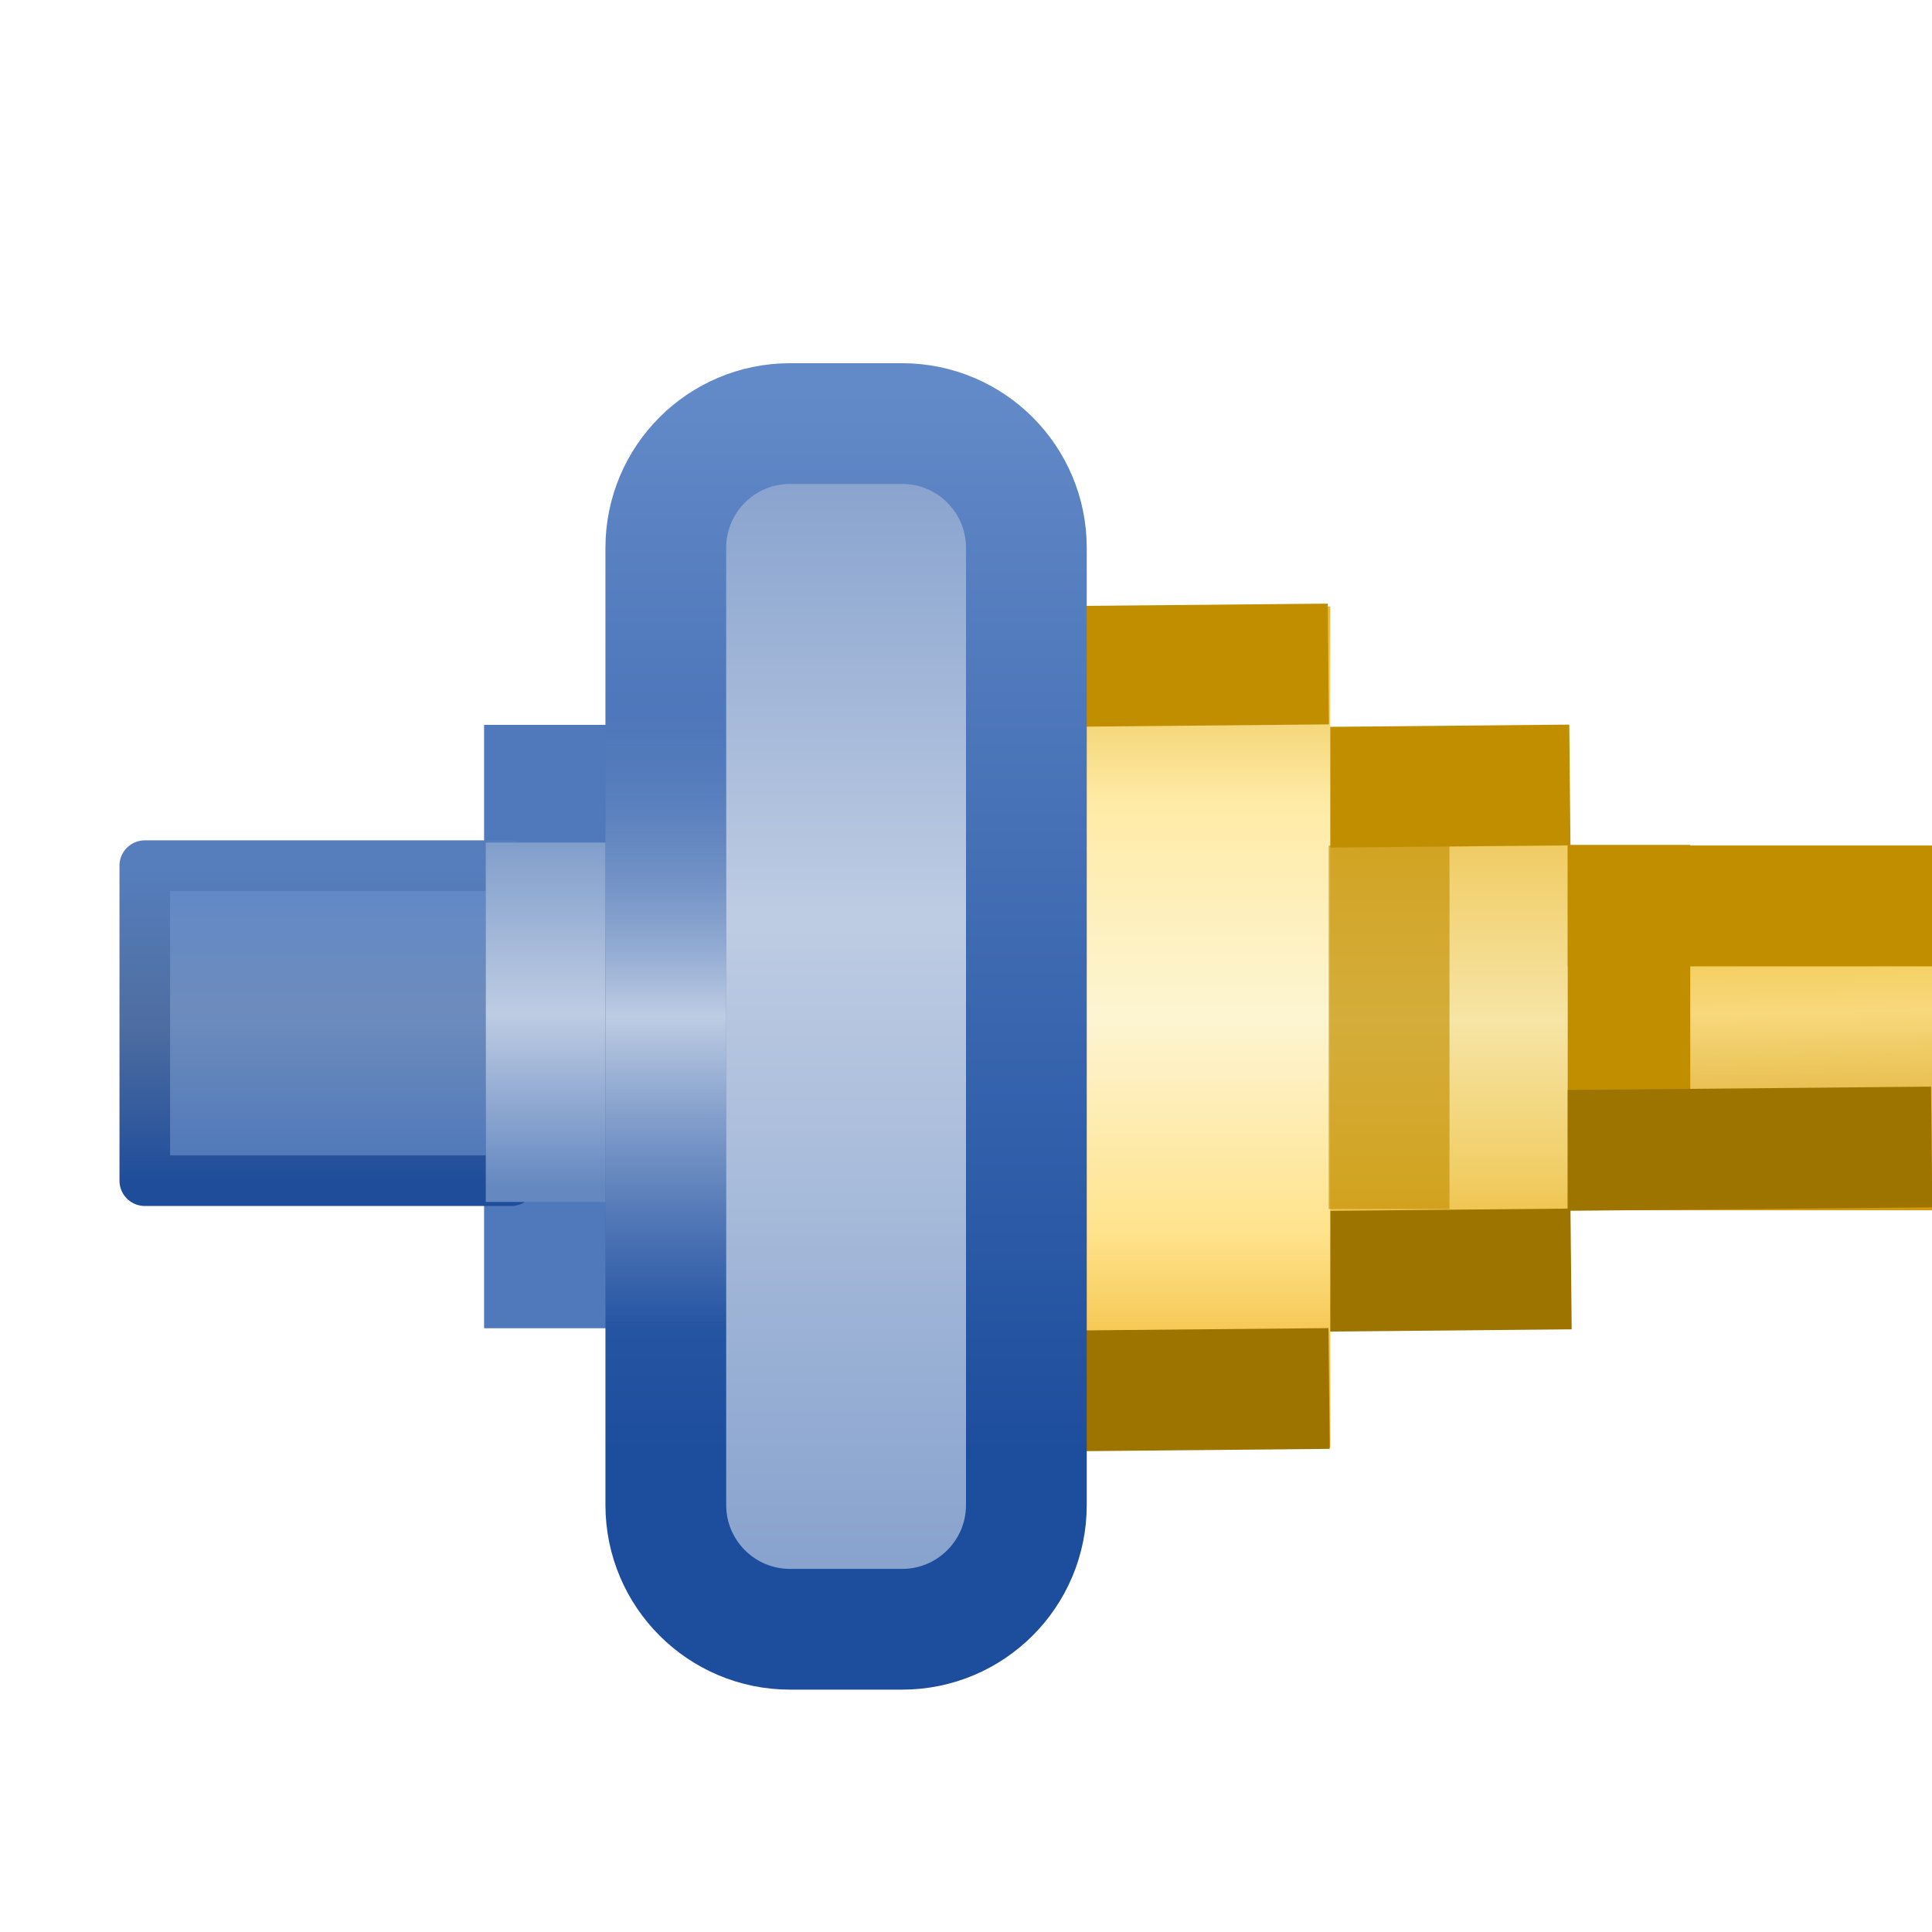
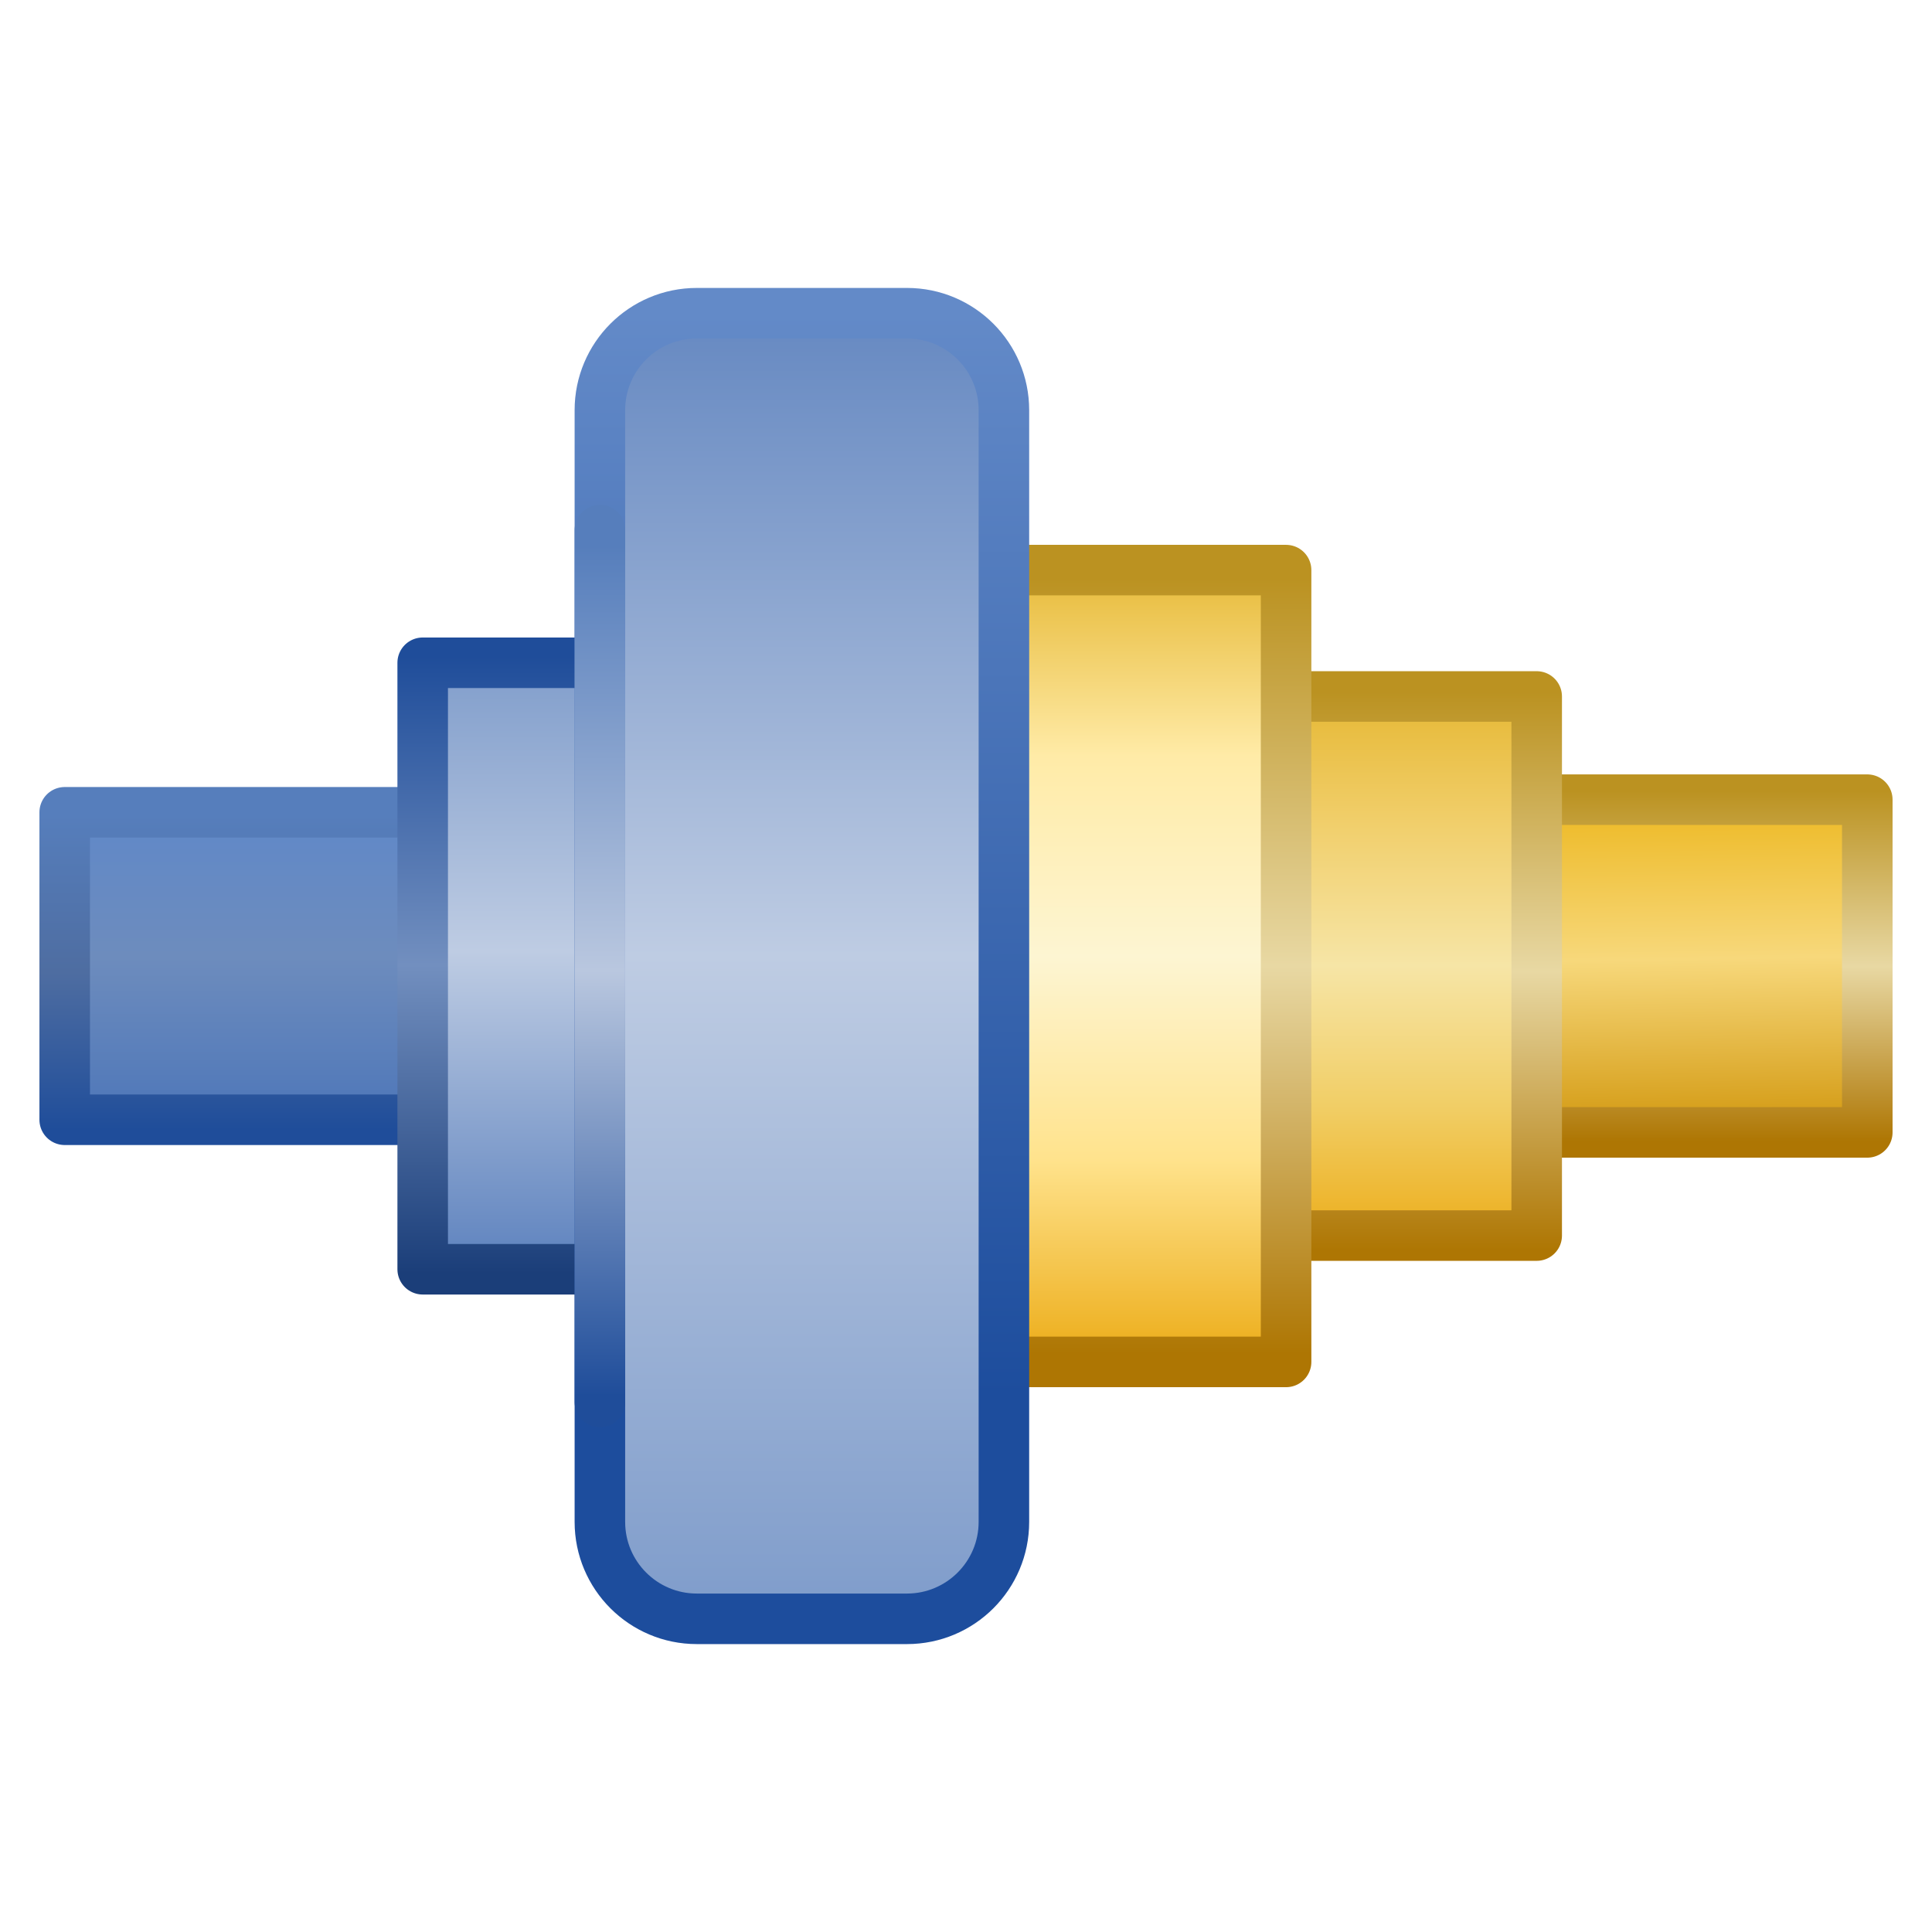
<svg xmlns="http://www.w3.org/2000/svg" xmlns:xlink="http://www.w3.org/1999/xlink" width="16" height="16" id="svg2" version="1.1">
  <defs id="defs4">
-     <linearGradient id="linearGradient4284">
-       <stop id="stop4286" offset="0" style="stop-color:#6588c1;stop-opacity:0" />
-       <stop style="stop-color:#becce3;stop-opacity:1" offset="0.5" id="stop4288" />
-       <stop id="stop4290" offset="1" style="stop-color:#809dcb;stop-opacity:0" />
-     </linearGradient>
-     <linearGradient xlink:href="#linearGradient10448-9-7-0-5" id="linearGradient10770-6" gradientUnits="userSpaceOnUse" gradientTransform="matrix(0.289844,0,0,0.3243228,-81.60815,874.9195)" x1="324.16" y1="529.301" x2="323.983" y2="518.282" />
+     <linearGradient xlink:href="#linearGradient10448-9-7-0-5" id="linearGradient10770-6" gradientUnits="userSpaceOnUse" gradientTransform="translate(7.875,2.6171875e-6)" x1="324.16" y1="529.301" x2="323.983" y2="518.282" />
    <linearGradient id="linearGradient10448-9-7-0-5">
      <stop style="stop-color:#cf9307;stop-opacity:1" offset="0" id="stop10450-3-5-6-7" />
      <stop id="stop10456-4-1-5-3" offset="0.5" style="stop-color:#f7d87b;stop-opacity:1" />
      <stop style="stop-color:#ebb313;stop-opacity:1" offset="1" id="stop10452-22-7-8-4" />
    </linearGradient>
+     <linearGradient xlink:href="#linearGradient10440-1-0-0-3" id="linearGradient10772-9" gradientUnits="userSpaceOnUse" gradientTransform="translate(7.875,2.6171875e-6)" x1="334.375" y1="529.065" x2="334.375" y2="518.674" />
    <linearGradient id="linearGradient10440-1-0-0-3">
      <stop style="stop-color:#ae7603;stop-opacity:1;" offset="0" id="stop10442-43-2-0-9" />
      <stop id="stop10521-1-2-5-3" offset="0.5" style="stop-color:#e8d8a3;stop-opacity:1" />
      <stop style="stop-color:#bb9221;stop-opacity:1" offset="1" id="stop10444-3-4-0-4" />
    </linearGradient>
-     <linearGradient xlink:href="#linearGradient10748-8" id="linearGradient10774-5" gradientUnits="userSpaceOnUse" gradientTransform="matrix(0.2964796,0,0,0.3039015,-83.81694,885.6131)" x1="324.16" y1="532.156" x2="324.16" y2="515.539" />
+     <linearGradient xlink:href="#linearGradient10748-8" id="linearGradient10774-5" gradientUnits="userSpaceOnUse" gradientTransform="translate(7.4375,2.6171875e-6)" x1="324.16" y1="532.156" x2="324.16" y2="515.539" />
    <linearGradient id="linearGradient10748-8">
      <stop id="stop10750-5" offset="0" style="stop-color:#ecac18;stop-opacity:1" />
      <stop style="stop-color:#f1ce66;stop-opacity:1" offset="0.25" id="stop10752-8" />
      <stop style="stop-color:#f6e5a6;stop-opacity:1" offset="0.5" id="stop10754-8" />
      <stop id="stop10756-4" offset="0.75" style="stop-color:#f1cf6c;stop-opacity:1" />
      <stop id="stop10758-7" offset="1" style="stop-color:#e5b630;stop-opacity:1" />
    </linearGradient>
+     <linearGradient xlink:href="#linearGradient10440-1-3-4" id="linearGradient10776-2" gradientUnits="userSpaceOnUse" gradientTransform="translate(7.4375,2.6171875e-6)" x1="334.375" y1="532.302" x2="334.375" y2="515.736" />
    <linearGradient id="linearGradient10440-1-3-4">
      <stop style="stop-color:#ae7603;stop-opacity:1;" offset="0" id="stop10442-43-0-5" />
      <stop id="stop10521-1-4-7" offset="0.5" style="stop-color:#e8d8a3;stop-opacity:1" />
      <stop style="stop-color:#bb9221;stop-opacity:1" offset="1" id="stop10444-3-2-0" />
    </linearGradient>
-     <linearGradient xlink:href="#linearGradient10448-90" id="linearGradient10778-6" gradientUnits="userSpaceOnUse" x1="324.16" y1="535.529" x2="324.16" y2="511.665" gradientTransform="matrix(0.300396,0,0,0.2963202,-87.12885,889.6357)" />
+     <linearGradient xlink:href="#linearGradient10448-90" id="linearGradient10778-6" gradientUnits="userSpaceOnUse" x1="324.16" y1="535.529" x2="324.16" y2="511.665" />
    <linearGradient id="linearGradient10448-90">
      <stop style="stop-color:#ecac18;stop-opacity:1" offset="0" id="stop10450-0" />
      <stop id="stop10458-2" offset="0.25" style="stop-color:#ffe38d;stop-opacity:1" />
      <stop id="stop10456-96" offset="0.5" style="stop-color:#fdf5d2;stop-opacity:1" />
      <stop style="stop-color:#ffeba7;stop-opacity:1" offset="0.75" id="stop10460-3" />
      <stop style="stop-color:#e5b630;stop-opacity:1" offset="1" id="stop10452-1" />
    </linearGradient>
+     <linearGradient xlink:href="#linearGradient10440-18" id="linearGradient10780-5" gradientUnits="userSpaceOnUse" x1="334.375" y1="535.362" x2="334.375" y2="512.362" />
    <linearGradient id="linearGradient10440-18">
      <stop style="stop-color:#ae7603;stop-opacity:1;" offset="0" id="stop10442-8" />
      <stop id="stop10521-7" offset="0.5" style="stop-color:#e8d8a3;stop-opacity:1" />
      <stop style="stop-color:#bb9221;stop-opacity:1" offset="1" id="stop10444-0" />
    </linearGradient>
-     <linearGradient xlink:href="#linearGradient10414-9" id="linearGradient10782-3" gradientUnits="userSpaceOnUse" x1="298.343" y1="528.105" x2="298.343" y2="519.089" gradientTransform="matrix(0.279033,0,0,0.279033,-80.3835,898.6293)" />
+     <linearGradient xlink:href="#linearGradient10414-9" id="linearGradient10782-3" gradientUnits="userSpaceOnUse" x1="298.343" y1="528.105" x2="298.343" y2="519.089" />
    <linearGradient id="linearGradient10414-9">
      <stop style="stop-color:#5078b9;stop-opacity:1;" offset="0" id="stop10416-3" />
      <stop id="stop10422-8" offset="0.5" style="stop-color:#6d8cbd;stop-opacity:1" />
      <stop style="stop-color:#5f88c9;stop-opacity:1" offset="1" id="stop10418-4" />
    </linearGradient>
-     <linearGradient xlink:href="#linearGradient10432-3" id="linearGradient10784-2" gradientUnits="userSpaceOnUse" x1="289.812" y1="528.738" x2="289.812" y2="519.362" gradientTransform="matrix(0.279033,0,0,0.279033,-80.3835,898.6293)" />
+     <linearGradient xlink:href="#linearGradient10432-3" id="linearGradient10784-2" gradientUnits="userSpaceOnUse" x1="289.812" y1="528.738" x2="289.812" y2="519.362" />
    <linearGradient id="linearGradient10432-3">
      <stop id="stop10434-4" offset="0" style="stop-color:#1f4d9a;stop-opacity:1" />
      <stop style="stop-color:#4e6da1;stop-opacity:1" offset="0.5" id="stop10436-2" />
      <stop id="stop10438-9" offset="1" style="stop-color:#567ebc;stop-opacity:1" />
    </linearGradient>
-     <linearGradient xlink:href="#linearGradient10157-6" id="linearGradient10786-1" gradientUnits="userSpaceOnUse" x1="306.051" y1="532.082" x2="306.051" y2="514.758" gradientTransform="matrix(0.2899554,0,0,0.1653178,-83.83359,958.2239)" />
+     <linearGradient xlink:href="#linearGradient10157-6" id="linearGradient10786-1" gradientUnits="userSpaceOnUse" x1="306.051" y1="532.082" x2="306.051" y2="514.758" />
    <linearGradient id="linearGradient10157-6">
      <stop style="stop-color:#6588c1;stop-opacity:1" offset="0" id="stop10159-5" />
      <stop id="stop10165-9" offset="0.5" style="stop-color:#becce3;stop-opacity:1" />
      <stop style="stop-color:#809dcb;stop-opacity:1" offset="1" id="stop10161-55" />
    </linearGradient>
+     <linearGradient xlink:href="#linearGradient10396-5" id="linearGradient10788-7" gradientUnits="userSpaceOnUse" x1="302.312" y1="532.987" x2="302.312" y2="514.675" />
    <linearGradient id="linearGradient10396-5">
      <stop style="stop-color:#1b3e79;stop-opacity:1;" offset="0" id="stop10398-7" />
      <stop id="stop10404-9" offset="0.5" style="stop-color:#728fbf;stop-opacity:1" />
      <stop style="stop-color:#1f4d9a;stop-opacity:1" offset="1" id="stop10400-9" />
    </linearGradient>
-     <linearGradient xlink:href="#linearGradient10157-2-5" id="linearGradient10790-8" gradientUnits="userSpaceOnUse" gradientTransform="matrix(0.2792979,0,0,0.274553,-80.46675,901.0646)" x1="305" y1="498.245" x2="305" y2="542.739" />
+     <linearGradient xlink:href="#linearGradient10157-2-5" id="linearGradient10790-8" gradientUnits="userSpaceOnUse" gradientTransform="translate(0,2.6171875e-6)" x1="305" y1="504.362" x2="305" y2="542.739" />
    <linearGradient id="linearGradient10157-2-5">
      <stop style="stop-color:#6588c1;stop-opacity:1" offset="0" id="stop10159-8-3" />
      <stop id="stop10165-3-9" offset="0.5" style="stop-color:#becce3;stop-opacity:1" />
      <stop style="stop-color:#809dcb;stop-opacity:1" offset="1" id="stop10161-5-0" />
    </linearGradient>
-     <linearGradient xlink:href="#linearGradient10149-39-0" id="linearGradient10792-6" gradientUnits="userSpaceOnUse" gradientTransform="matrix(0.2792979,0,0,0.274553,-80.46675,901.0646)" x1="322.875" y1="536.612" x2="322.875" y2="504.448" />
+     <linearGradient xlink:href="#linearGradient10149-39-0" id="linearGradient10792-6" gradientUnits="userSpaceOnUse" gradientTransform="translate(0,2.6171875e-6)" x1="322.875" y1="536.612" x2="322.875" y2="504.448" />
    <linearGradient id="linearGradient10149-39-0">
      <stop style="stop-color:#1d4d9d;stop-opacity:1" offset="0" id="stop10151-3-0" />
      <stop style="stop-color:#638ac8;stop-opacity:1" offset="1" id="stop10153-72-3" />
    </linearGradient>
    <linearGradient id="linearGradient10149-6-5-4">
      <stop style="stop-color:#1f4d9a;stop-opacity:1" offset="0" id="stop10151-5-7-2" />
      <stop id="stop10394-3" offset="0.5" style="stop-color:#b9c7df;stop-opacity:1" />
      <stop style="stop-color:#567ebc;stop-opacity:1" offset="1" id="stop10153-8-1-2" />
    </linearGradient>
-     <linearGradient xlink:href="#linearGradient4284" id="linearGradient10790-8-2" gradientUnits="userSpaceOnUse" gradientTransform="matrix(0.09367554,0,0,0.1648751,-23.82373,957.457)" x1="305" y1="513.878" x2="305" y2="545.352" />
+     <linearGradient y2="511.385" x2="322.875" y1="536.612" x1="322.875" gradientTransform="translate(0.8838835,2.6171875e-6)" gradientUnits="userSpaceOnUse" id="linearGradient5349" xlink:href="#linearGradient10149-6-5-4" />
  </defs>
  <g id="layer1" style="display:inline" transform="translate(0,-1036.362)">
-     <rect style="fill:url(#linearGradient10770-6);fill-opacity:1;stroke:none;stroke-width:1.5;stroke-linecap:round;stroke-linejoin:round;stroke-miterlimit:4;stroke-dasharray:none;stroke-dashoffset:0;stroke-opacity:1" id="rect10007-0-74-2-7-6" width="5.865" height="3.021" x="10.137" y="1043.364" rx="0" ry="0" />
-     <path style="color:#000000;font-style:normal;font-variant:normal;font-weight:normal;font-stretch:normal;font-size:medium;line-height:normal;font-family:sans-serif;text-indent:0;text-align:start;text-decoration:none;text-decoration-line:none;text-decoration-style:solid;text-decoration-color:#000000;letter-spacing:normal;word-spacing:normal;text-transform:none;direction:ltr;block-progression:tb;writing-mode:lr-tb;baseline-shift:baseline;text-anchor:start;white-space:normal;clip-rule:nonzero;display:inline;overflow:visible;visibility:visible;opacity:1;isolation:auto;mix-blend-mode:normal;color-interpolation:sRGB;color-interpolation-filters:linearRGB;solid-color:#000000;solid-opacity:1;fill:#c18e00;fill-opacity:1;fill-rule:evenodd;stroke:none;stroke-width:1px;stroke-linecap:butt;stroke-linejoin:miter;stroke-miterlimit:4;stroke-dasharray:none;stroke-dashoffset:0;stroke-opacity:1;color-rendering:auto;image-rendering:auto;shape-rendering:auto;text-rendering:auto;enable-background:accumulate" d="m 12.648,1043.365 0,1 3.352,0 0,-1 -3.352,0 z" id="path4313-8-8" />
-     <path style="color:#000000;font-style:normal;font-variant:normal;font-weight:normal;font-stretch:normal;font-size:medium;line-height:normal;font-family:sans-serif;text-indent:0;text-align:start;text-decoration:none;text-decoration-line:none;text-decoration-style:solid;text-decoration-color:#000000;letter-spacing:normal;word-spacing:normal;text-transform:none;direction:ltr;block-progression:tb;writing-mode:lr-tb;baseline-shift:baseline;text-anchor:start;white-space:normal;clip-rule:nonzero;display:inline;overflow:visible;visibility:visible;opacity:1;isolation:auto;mix-blend-mode:normal;color-interpolation:sRGB;color-interpolation-filters:linearRGB;solid-color:#000000;solid-opacity:1;fill:#c18e00;fill-opacity:1;fill-rule:evenodd;stroke:none;stroke-width:0.949px;stroke-linecap:butt;stroke-linejoin:miter;stroke-miterlimit:4;stroke-dasharray:none;stroke-dashoffset:0;stroke-opacity:1;color-rendering:auto;image-rendering:auto;shape-rendering:auto;text-rendering:auto;enable-background:accumulate" d="m 12.982,1043.359 0,3.019 1.016,0 0,-3.019 z" id="path4313-8-8-7" />
-     <path style="color:#000000;font-style:normal;font-variant:normal;font-weight:normal;font-stretch:normal;font-size:medium;line-height:normal;font-family:sans-serif;text-indent:0;text-align:start;text-decoration:none;text-decoration-line:none;text-decoration-style:solid;text-decoration-color:#000000;letter-spacing:normal;word-spacing:normal;text-transform:none;direction:ltr;block-progression:tb;writing-mode:lr-tb;baseline-shift:baseline;text-anchor:start;white-space:normal;clip-rule:nonzero;display:inline;overflow:visible;visibility:visible;opacity:1;isolation:auto;mix-blend-mode:normal;color-interpolation:sRGB;color-interpolation-filters:linearRGB;solid-color:#000000;solid-opacity:1;fill:#9e7400;fill-opacity:1;fill-rule:evenodd;stroke:none;stroke-width:1px;stroke-linecap:butt;stroke-linejoin:miter;stroke-miterlimit:4;stroke-dasharray:none;stroke-dashoffset:0;stroke-opacity:1;color-rendering:auto;image-rendering:auto;shape-rendering:auto;text-rendering:auto;enable-background:accumulate" d="m 15.992,1045.361 -3.359,0.031 0.01,1 3.359,-0.031 -0.01,-1 z" id="path4313-5-1-8" />
-     <rect style="fill:url(#linearGradient10774-5);fill-opacity:1;stroke:none;stroke-width:1.5;stroke-linecap:round;stroke-linejoin:round;stroke-miterlimit:4;stroke-dasharray:none;stroke-dashoffset:0;stroke-opacity:1" id="rect10007-0-74-2-7" width="3.186" height="4.965" x="9.796" y="1042.384" rx="0" ry="0" />
-     <path style="color:#000000;font-style:normal;font-variant:normal;font-weight:normal;font-stretch:normal;font-size:medium;line-height:normal;font-family:sans-serif;text-indent:0;text-align:start;text-decoration:none;text-decoration-line:none;text-decoration-style:solid;text-decoration-color:#000000;letter-spacing:normal;word-spacing:normal;text-transform:none;direction:ltr;block-progression:tb;writing-mode:lr-tb;baseline-shift:baseline;text-anchor:start;white-space:normal;clip-rule:nonzero;display:inline;overflow:visible;visibility:visible;opacity:1;isolation:auto;mix-blend-mode:normal;color-interpolation:sRGB;color-interpolation-filters:linearRGB;solid-color:#000000;solid-opacity:1;fill:#9e7400;fill-opacity:1;fill-rule:evenodd;stroke:none;stroke-width:1px;stroke-linecap:butt;stroke-linejoin:miter;stroke-miterlimit:4;stroke-dasharray:none;stroke-dashoffset:0;stroke-opacity:1;color-rendering:auto;image-rendering:auto;shape-rendering:auto;text-rendering:auto;enable-background:accumulate" d="m 13.006,1046.371 -3.359,0.031 0.01,1 3.359,-0.031 -0.01,-1 z" id="path4313-5-1" />
-     <path style="color:#000000;font-style:normal;font-variant:normal;font-weight:normal;font-stretch:normal;font-size:medium;line-height:normal;font-family:sans-serif;text-indent:0;text-align:start;text-decoration:none;text-decoration-line:none;text-decoration-style:solid;text-decoration-color:#000000;letter-spacing:normal;word-spacing:normal;text-transform:none;direction:ltr;block-progression:tb;writing-mode:lr-tb;baseline-shift:baseline;text-anchor:start;white-space:normal;clip-rule:nonzero;display:inline;overflow:visible;visibility:visible;opacity:1;isolation:auto;mix-blend-mode:normal;color-interpolation:sRGB;color-interpolation-filters:linearRGB;solid-color:#000000;solid-opacity:1;fill:#c18e00;fill-opacity:1;fill-rule:evenodd;stroke:none;stroke-width:1px;stroke-linecap:butt;stroke-linejoin:miter;stroke-miterlimit:4;stroke-dasharray:none;stroke-dashoffset:0;stroke-opacity:1;color-rendering:auto;image-rendering:auto;shape-rendering:auto;text-rendering:auto;enable-background:accumulate" d="m 12.996,1042.363 -3.359,0.031 0.01,1 3.359,-0.031 -0.01,-1 z" id="path4313-8" />
-     <rect style="fill:url(#linearGradient10778-6);fill-opacity:1;stroke:none;stroke-width:1.502;stroke-linecap:round;stroke-linejoin:round;stroke-miterlimit:4;stroke-dasharray:none;stroke-dashoffset:0;stroke-opacity:1" id="rect10007-0-74-2" width="3.296" height="6.964" x="7.721" y="1041.385" rx="0" ry="0" />
-     <rect style="fill:#5079bc;fill-opacity:1;stroke:none;stroke-width:1;stroke-linecap:round;stroke-linejoin:round;stroke-miterlimit:4;stroke-dasharray:none;stroke-dashoffset:0;stroke-opacity:1" id="rect10007-0" width="3.747" height="4.997" x="4.009" y="1042.365" rx="0" ry="0" />
-     <rect style="fill:url(#linearGradient10782-3);fill-opacity:1;stroke:url(#linearGradient10784-2);stroke-width:0.419;stroke-linecap:round;stroke-linejoin:round;stroke-miterlimit:4;stroke-dasharray:none;stroke-dashoffset:0;stroke-opacity:1" id="rect10007-0-7" width="3.034" height="2.609" x="1.199" y="1043.531" rx="0" ry="0" />
-     <rect style="fill:url(#linearGradient10786-1);fill-opacity:1;stroke:none;stroke-width:1.5;stroke-linecap:round;stroke-linejoin:round;stroke-miterlimit:4;stroke-dasharray:none;stroke-dashoffset:0;stroke-opacity:1" id="rect10007-0-74" width="3.733" height="2.976" x="4.023" y="1043.34" rx="0" ry="0" />
-     <path style="color:#000000;font-style:normal;font-variant:normal;font-weight:normal;font-stretch:normal;font-size:medium;line-height:normal;font-family:sans-serif;text-indent:0;text-align:start;text-decoration:none;text-decoration-line:none;text-decoration-style:solid;text-decoration-color:#000000;letter-spacing:normal;word-spacing:normal;text-transform:none;direction:ltr;block-progression:tb;writing-mode:lr-tb;baseline-shift:baseline;text-anchor:start;white-space:normal;clip-rule:nonzero;display:inline;overflow:visible;visibility:visible;opacity:1;isolation:auto;mix-blend-mode:normal;color-interpolation:sRGB;color-interpolation-filters:linearRGB;solid-color:#000000;solid-opacity:1;fill:#c18e00;fill-opacity:1;fill-rule:evenodd;stroke:none;stroke-width:1px;stroke-linecap:butt;stroke-linejoin:miter;stroke-miterlimit:4;stroke-dasharray:none;stroke-dashoffset:0;stroke-opacity:1;color-rendering:auto;image-rendering:auto;shape-rendering:auto;text-rendering:auto;enable-background:accumulate" d="m 10.996,1041.361 -3.359,0.031 0.01,1 3.359,-0.031 -0.01,-1 z" id="path4313" />
-     <path style="color:#000000;font-style:normal;font-variant:normal;font-weight:normal;font-stretch:normal;font-size:medium;line-height:normal;font-family:sans-serif;text-indent:0;text-align:start;text-decoration:none;text-decoration-line:none;text-decoration-style:solid;text-decoration-color:#000000;letter-spacing:normal;word-spacing:normal;text-transform:none;direction:ltr;block-progression:tb;writing-mode:lr-tb;baseline-shift:baseline;text-anchor:start;white-space:normal;clip-rule:nonzero;display:inline;overflow:visible;visibility:visible;opacity:1;isolation:auto;mix-blend-mode:normal;color-interpolation:sRGB;color-interpolation-filters:linearRGB;solid-color:#000000;solid-opacity:1;fill:#9e7400;fill-opacity:1;fill-rule:evenodd;stroke:none;stroke-width:1px;stroke-linecap:butt;stroke-linejoin:miter;stroke-miterlimit:4;stroke-dasharray:none;stroke-dashoffset:0;stroke-opacity:1;color-rendering:auto;image-rendering:auto;shape-rendering:auto;text-rendering:auto;enable-background:accumulate" d="m 11.002,1047.361 -3.359,0.031 0.01,1 3.359,-0.031 -0.01,-1 z" id="path4313-5" />
-     <rect ry="1.029" style="fill:url(#linearGradient10790-8);fill-opacity:1;stroke:url(#linearGradient10792-6);stroke-width:1;stroke-linecap:round;stroke-linejoin:round;stroke-miterlimit:4;stroke-dasharray:none;stroke-dashoffset:0;stroke-opacity:1" id="rect10007-6" width="2.986" height="9.985" x="5.514" y="1039.87" rx="1.029" />
-     <rect style="display:inline;fill:url(#linearGradient10790-8-2);fill-opacity:1;stroke:none;stroke-width:3.584;stroke-linecap:round;stroke-linejoin:round;stroke-miterlimit:4;stroke-dasharray:none;stroke-dashoffset:0;stroke-opacity:1" id="rect10007-6-6" width="1.001" height="5.577" x="5.014" y="1042.044" />
-     <path style="color:#000000;font-style:normal;font-variant:normal;font-weight:normal;font-stretch:normal;font-size:medium;line-height:normal;font-family:sans-serif;text-indent:0;text-align:start;text-decoration:none;text-decoration-line:none;text-decoration-style:solid;text-decoration-color:#000000;letter-spacing:normal;word-spacing:normal;text-transform:none;direction:ltr;block-progression:tb;writing-mode:lr-tb;baseline-shift:baseline;text-anchor:start;white-space:normal;clip-rule:nonzero;display:inline;overflow:visible;visibility:visible;opacity:1;isolation:auto;mix-blend-mode:normal;color-interpolation:sRGB;color-interpolation-filters:linearRGB;solid-color:#000000;solid-opacity:1;fill:#c18e00;fill-opacity:0.646;fill-rule:evenodd;stroke:none;stroke-width:0.974px;stroke-linecap:butt;stroke-linejoin:miter;stroke-miterlimit:4;stroke-dasharray:none;stroke-dashoffset:0;stroke-opacity:1;color-rendering:auto;image-rendering:auto;shape-rendering:auto;text-rendering:auto;enable-background:accumulate" d="m 11.004,1043.365 0,3.01 1,0 0,-3.01 z" id="path4313-8-8-7-8" />
+     <g style="display:inline" id="g10760" transform="matrix(0.279033,0,0,0.279033,-81.04642,898.1874)">
+       <rect ry="0" rx="0" y="518.925" x="323.625" height="9.875" width="22.25" id="rect10007-0-74-2-7-6" style="fill:url(#linearGradient10770-6);fill-opacity:1;stroke:url(#linearGradient10772-9);stroke-width:1.5;stroke-linecap:round;stroke-linejoin:round;stroke-miterlimit:4;stroke-opacity:1;stroke-dasharray:none;stroke-dashoffset:0" />
+       <rect ry="0" rx="0" y="515.862" x="323.188" height="16" width="12.875" id="rect10007-0-74-2-7" style="fill:url(#linearGradient10774-5);fill-opacity:1;stroke:url(#linearGradient10776-2);stroke-width:1.5;stroke-linecap:round;stroke-linejoin:round;stroke-miterlimit:4;stroke-opacity:1;stroke-dasharray:none;stroke-dashoffset:0" />
+       <rect ry="0" rx="0" y="512.112" x="315.75" height="23.5" width="12.875" id="rect10007-0-74-2" style="fill:url(#linearGradient10778-6);fill-opacity:1;stroke:url(#linearGradient10780-5);stroke-width:1.5;stroke-linecap:round;stroke-linejoin:round;stroke-miterlimit:4;stroke-opacity:1;stroke-dasharray:none;stroke-dashoffset:0" />
+       <rect ry="0" rx="0" y="514.862" x="303" height="18" width="12.875" id="rect10007-0" style="fill:#4a6fa4;fill-opacity:1;stroke:#1b3e79;stroke-width:1;stroke-linecap:round;stroke-linejoin:round;stroke-miterlimit:4;stroke-opacity:1;stroke-dasharray:none;stroke-dashoffset:0" />
+       <rect ry="0" rx="0" y="519.3" x="292.375" height="9.125" width="10.875" id="rect10007-0-7" style="fill:url(#linearGradient10782-3);fill-opacity:1;stroke:url(#linearGradient10784-2);stroke-width:1.5;stroke-linecap:round;stroke-linejoin:round;stroke-miterlimit:4;stroke-opacity:1;stroke-dasharray:none;stroke-dashoffset:0" />
+       <rect ry="0" rx="0" y="514.862" x="303" height="18" width="12.875" id="rect10007-0-74" style="fill:url(#linearGradient10786-1);fill-opacity:1;stroke:url(#linearGradient10788-7);stroke-width:1.5;stroke-linecap:round;stroke-linejoin:round;stroke-miterlimit:4;stroke-opacity:1;stroke-dasharray:none;stroke-dashoffset:0" />
+       <rect ry="2.877" rx="2.877" y="504.487" x="308.259" height="38.75" width="11.991" id="rect10007-6" style="fill:url(#linearGradient10790-8);fill-opacity:1;stroke:url(#linearGradient10792-6);stroke-width:1.5;stroke-linecap:round;stroke-linejoin:round;stroke-miterlimit:4;stroke-opacity:1;stroke-dasharray:none;stroke-dashoffset:0" />
+       <path id="rect10007-6-1" d="m 308.259,536.8 0,-25.875" style="fill:none;stroke:url(#linearGradient5349);stroke-width:1.5;stroke-linecap:round;stroke-linejoin:round;stroke-miterlimit:4;stroke-opacity:1;stroke-dashoffset:0" />
+     </g>
  </g>
</svg>
